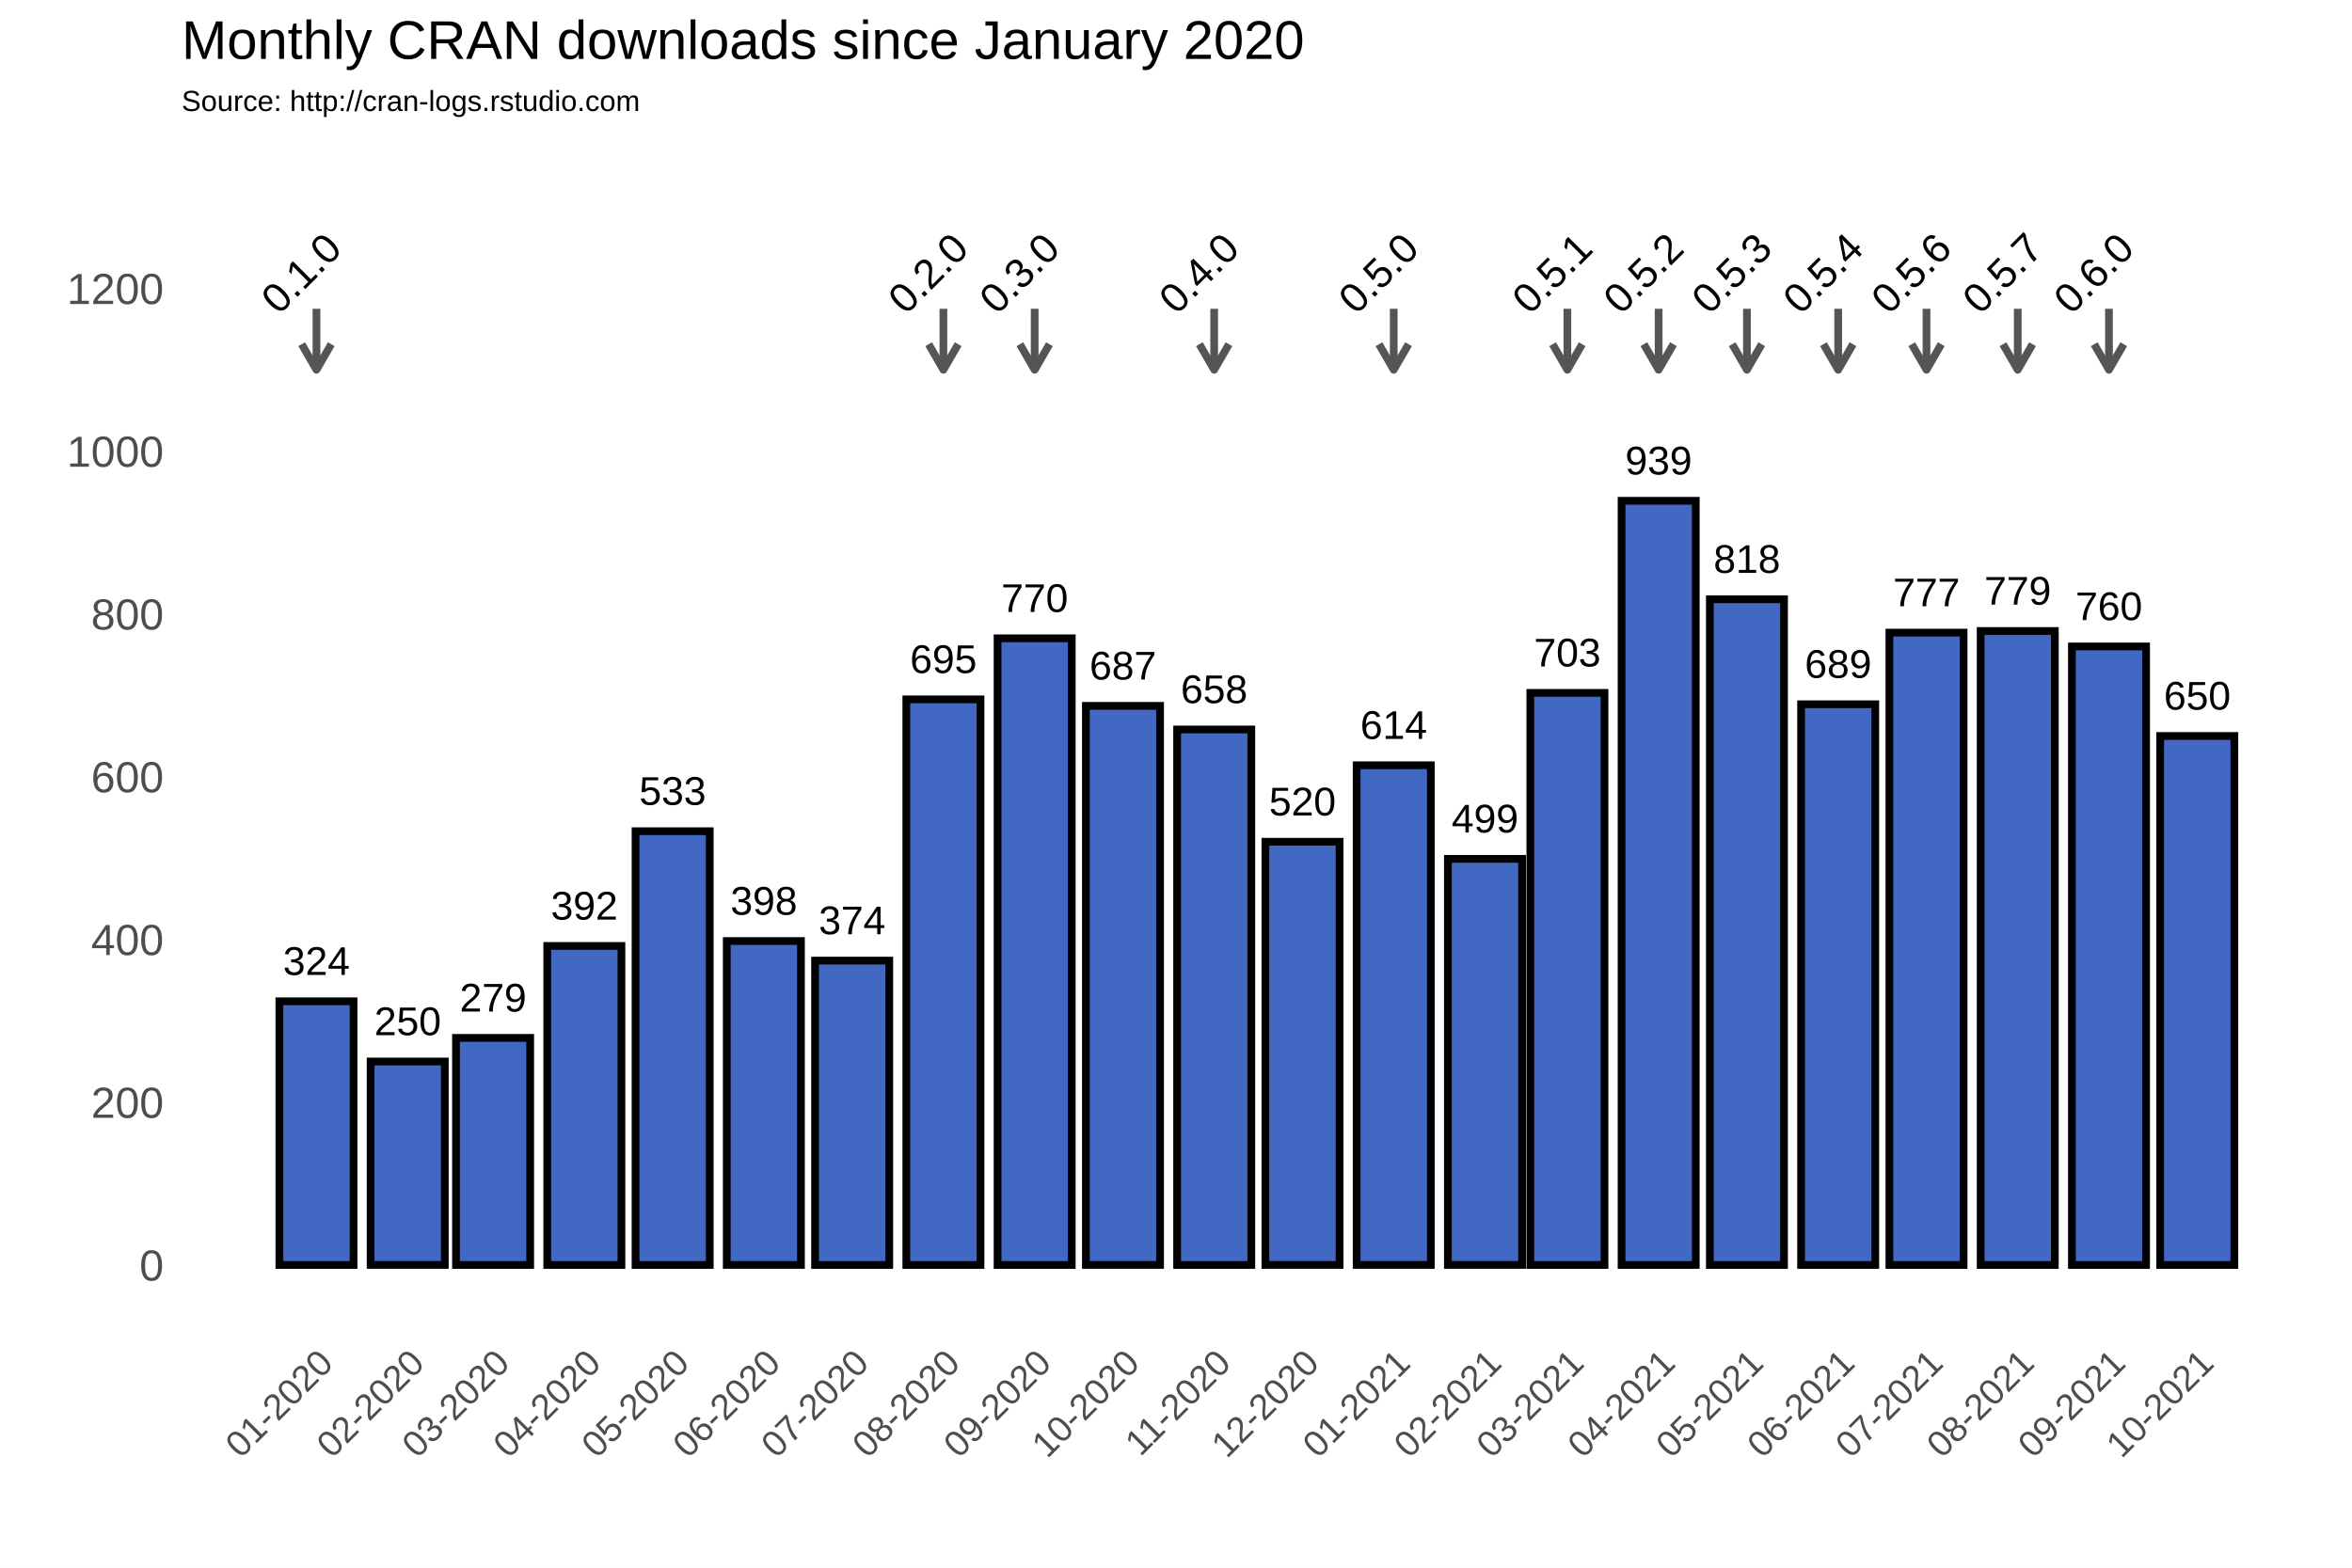
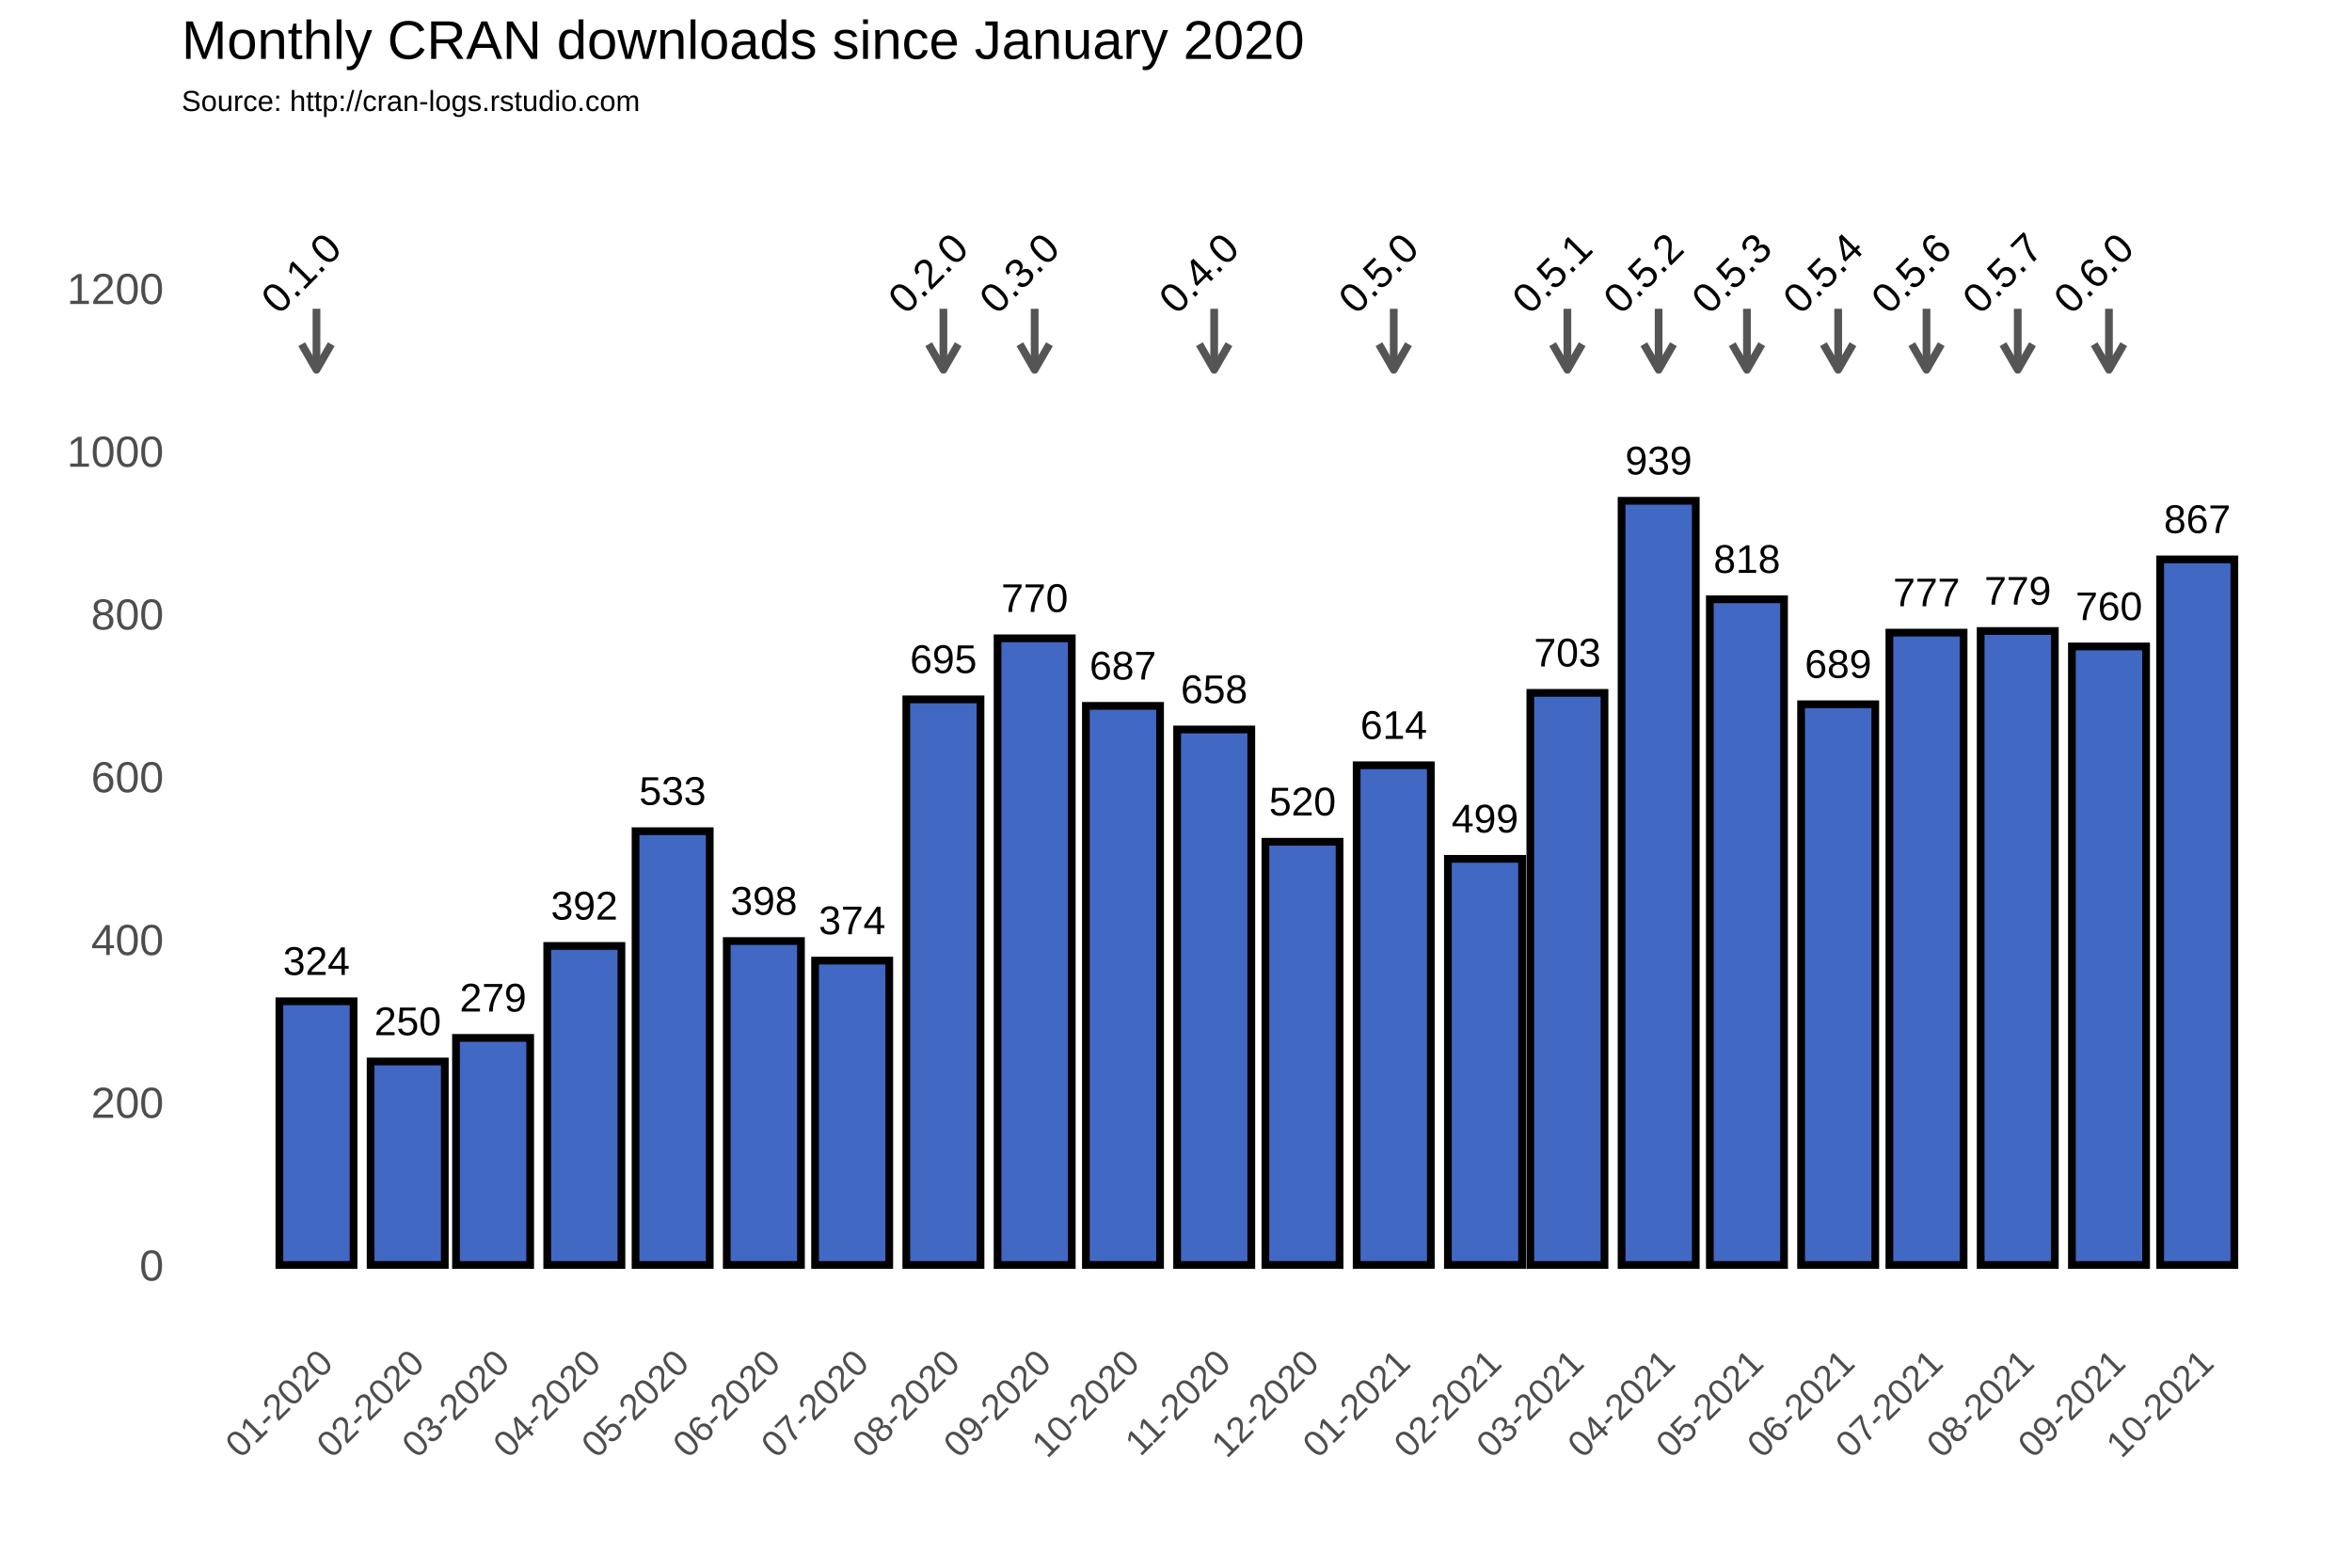
<svg xmlns="http://www.w3.org/2000/svg" class="svglite" width="648.00pt" height="432.00pt" viewBox="0 0 648.00 432.00">
  <defs>
    <style type="text/css">
    .svglite line, .svglite polyline, .svglite polygon, .svglite path, .svglite rect, .svglite circle {
      fill: none;
      stroke: #000000;
      stroke-linecap: round;
      stroke-linejoin: round;
      stroke-miterlimit: 10.00;
    }
  </style>
  </defs>
  <rect width="100%" height="100%" style="stroke: none; fill: #FFFFFF;" />
  <defs>
    <clipPath id="cpMC4wMHw2NDguMDB8MC4wMHw0MzIuMDA=">
      <rect x="0.00" y="0.00" width="648.00" height="432.00" />
    </clipPath>
  </defs>
  <g clip-path="url(#cpMC4wMHw2NDguMDB8MC4wMHw0MzIuMDA=)">
    <rect x="0.00" y="0.00" width="648.00" height="432.00" style="stroke-width: 1.07; stroke: #FFFFFF; fill: #FFFFFF;" />
  </g>
  <defs>
    <clipPath id="cpNTAuMDR8NjQyLjUyfDM3Ljc2fDM2My4zOA==">
      <rect x="50.04" y="37.76" width="592.48" height="325.62" />
    </clipPath>
  </defs>
  <g clip-path="url(#cpNTAuMDR8NjQyLjUyfDM3Ljc2fDM2My4zOA==)">
    <rect x="50.04" y="37.76" width="592.48" height="325.62" style="stroke-width: 1.07; stroke: none;" />
    <polyline points="50.04,326.15 642.52,326.15 " style="stroke-width: 0.53; stroke: #FFFFFF; stroke-linecap: butt;" />
    <polyline points="50.04,281.30 642.52,281.30 " style="stroke-width: 0.53; stroke: #FFFFFF; stroke-linecap: butt;" />
    <polyline points="50.04,236.45 642.52,236.45 " style="stroke-width: 0.53; stroke: #FFFFFF; stroke-linecap: butt;" />
    <polyline points="50.04,191.60 642.52,191.60 " style="stroke-width: 0.53; stroke: #FFFFFF; stroke-linecap: butt;" />
    <polyline points="50.04,146.75 642.52,146.75 " style="stroke-width: 0.53; stroke: #FFFFFF; stroke-linecap: butt;" />
    <polyline points="50.04,101.90 642.52,101.90 " style="stroke-width: 0.53; stroke: #FFFFFF; stroke-linecap: butt;" />
    <polyline points="50.04,57.04 642.52,57.04 " style="stroke-width: 0.53; stroke: #FFFFFF; stroke-linecap: butt;" />
    <polyline points="62.05,363.38 62.05,37.76 " style="stroke-width: 0.53; stroke: #FFFFFF; stroke-linecap: butt;" />
    <polyline points="74.62,363.38 74.62,37.76 " style="stroke-width: 0.53; stroke: #FFFFFF; stroke-linecap: butt;" />
    <polyline points="99.76,363.38 99.76,37.76 " style="stroke-width: 0.53; stroke: #FFFFFF; stroke-linecap: butt;" />
    <polyline points="124.09,363.38 124.09,37.76 " style="stroke-width: 0.53; stroke: #FFFFFF; stroke-linecap: butt;" />
    <polyline points="148.42,363.38 148.42,37.76 " style="stroke-width: 0.53; stroke: #FFFFFF; stroke-linecap: butt;" />
    <polyline points="173.15,363.38 173.15,37.76 " style="stroke-width: 0.53; stroke: #FFFFFF; stroke-linecap: butt;" />
    <polyline points="197.88,363.38 197.88,37.76 " style="stroke-width: 0.53; stroke: #FFFFFF; stroke-linecap: butt;" />
    <polyline points="222.62,363.38 222.62,37.76 " style="stroke-width: 0.53; stroke: #FFFFFF; stroke-linecap: butt;" />
    <polyline points="247.35,363.38 247.35,37.76 " style="stroke-width: 0.53; stroke: #FFFFFF; stroke-linecap: butt;" />
    <polyline points="272.49,363.38 272.49,37.76 " style="stroke-width: 0.53; stroke: #FFFFFF; stroke-linecap: butt;" />
    <polyline points="297.22,363.38 297.22,37.76 " style="stroke-width: 0.53; stroke: #FFFFFF; stroke-linecap: butt;" />
    <polyline points="321.95,363.38 321.95,37.76 " style="stroke-width: 0.53; stroke: #FFFFFF; stroke-linecap: butt;" />
    <polyline points="346.69,363.38 346.69,37.76 " style="stroke-width: 0.53; stroke: #FFFFFF; stroke-linecap: butt;" />
    <polyline points="371.42,363.38 371.42,37.76 " style="stroke-width: 0.53; stroke: #FFFFFF; stroke-linecap: butt;" />
    <polyline points="396.56,363.38 396.56,37.76 " style="stroke-width: 0.53; stroke: #FFFFFF; stroke-linecap: butt;" />
    <polyline points="420.48,363.38 420.48,37.76 " style="stroke-width: 0.53; stroke: #FFFFFF; stroke-linecap: butt;" />
    <polyline points="444.40,363.38 444.40,37.76 " style="stroke-width: 0.53; stroke: #FFFFFF; stroke-linecap: butt;" />
    <polyline points="469.14,363.38 469.14,37.76 " style="stroke-width: 0.53; stroke: #FFFFFF; stroke-linecap: butt;" />
    <polyline points="493.87,363.38 493.87,37.76 " style="stroke-width: 0.53; stroke: #FFFFFF; stroke-linecap: butt;" />
    <polyline points="518.60,363.38 518.60,37.76 " style="stroke-width: 0.53; stroke: #FFFFFF; stroke-linecap: butt;" />
    <polyline points="543.34,363.38 543.34,37.76 " style="stroke-width: 0.53; stroke: #FFFFFF; stroke-linecap: butt;" />
    <polyline points="568.48,363.38 568.48,37.76 " style="stroke-width: 0.53; stroke: #FFFFFF; stroke-linecap: butt;" />
    <polyline points="593.21,363.38 593.21,37.76 " style="stroke-width: 0.53; stroke: #FFFFFF; stroke-linecap: butt;" />
    <polyline points="617.94,363.38 617.94,37.76 " style="stroke-width: 0.53; stroke: #FFFFFF; stroke-linecap: butt;" />
    <polyline points="630.51,363.38 630.51,37.76 " style="stroke-width: 0.53; stroke: #FFFFFF; stroke-linecap: butt;" />
    <polyline points="50.04,348.58 642.52,348.58 " style="stroke-width: 1.07; stroke: #FFFFFF; stroke-linecap: butt;" />
    <polyline points="50.04,303.73 642.52,303.73 " style="stroke-width: 1.07; stroke: #FFFFFF; stroke-linecap: butt;" />
    <polyline points="50.04,258.88 642.52,258.88 " style="stroke-width: 1.07; stroke: #FFFFFF; stroke-linecap: butt;" />
    <polyline points="50.04,214.02 642.52,214.02 " style="stroke-width: 1.07; stroke: #FFFFFF; stroke-linecap: butt;" />
    <polyline points="50.04,169.17 642.52,169.17 " style="stroke-width: 1.07; stroke: #FFFFFF; stroke-linecap: butt;" />
    <polyline points="50.04,124.32 642.52,124.32 " style="stroke-width: 1.07; stroke: #FFFFFF; stroke-linecap: butt;" />
    <polyline points="50.04,79.47 642.52,79.47 " style="stroke-width: 1.07; stroke: #FFFFFF; stroke-linecap: butt;" />
    <polyline points="87.19,363.38 87.19,37.76 " style="stroke-width: 1.07; stroke: #FFFFFF; stroke-linecap: butt;" />
    <polyline points="112.33,363.38 112.33,37.76 " style="stroke-width: 1.07; stroke: #FFFFFF; stroke-linecap: butt;" />
    <polyline points="135.85,363.38 135.85,37.76 " style="stroke-width: 1.07; stroke: #FFFFFF; stroke-linecap: butt;" />
    <polyline points="160.99,363.38 160.99,37.76 " style="stroke-width: 1.07; stroke: #FFFFFF; stroke-linecap: butt;" />
    <polyline points="185.31,363.38 185.31,37.76 " style="stroke-width: 1.07; stroke: #FFFFFF; stroke-linecap: butt;" />
    <polyline points="210.45,363.38 210.45,37.76 " style="stroke-width: 1.07; stroke: #FFFFFF; stroke-linecap: butt;" />
    <polyline points="234.78,363.38 234.78,37.76 " style="stroke-width: 1.07; stroke: #FFFFFF; stroke-linecap: butt;" />
    <polyline points="259.92,363.38 259.92,37.76 " style="stroke-width: 1.07; stroke: #FFFFFF; stroke-linecap: butt;" />
    <polyline points="285.06,363.38 285.06,37.76 " style="stroke-width: 1.07; stroke: #FFFFFF; stroke-linecap: butt;" />
    <polyline points="309.38,363.38 309.38,37.76 " style="stroke-width: 1.07; stroke: #FFFFFF; stroke-linecap: butt;" />
    <polyline points="334.52,363.38 334.52,37.76 " style="stroke-width: 1.07; stroke: #FFFFFF; stroke-linecap: butt;" />
    <polyline points="358.85,363.38 358.85,37.76 " style="stroke-width: 1.07; stroke: #FFFFFF; stroke-linecap: butt;" />
    <polyline points="383.99,363.38 383.99,37.76 " style="stroke-width: 1.07; stroke: #FFFFFF; stroke-linecap: butt;" />
    <polyline points="409.13,363.38 409.13,37.76 " style="stroke-width: 1.07; stroke: #FFFFFF; stroke-linecap: butt;" />
    <polyline points="431.83,363.38 431.83,37.76 " style="stroke-width: 1.07; stroke: #FFFFFF; stroke-linecap: butt;" />
    <polyline points="456.97,363.38 456.97,37.76 " style="stroke-width: 1.07; stroke: #FFFFFF; stroke-linecap: butt;" />
    <polyline points="481.30,363.38 481.30,37.76 " style="stroke-width: 1.07; stroke: #FFFFFF; stroke-linecap: butt;" />
    <polyline points="506.44,363.38 506.44,37.76 " style="stroke-width: 1.07; stroke: #FFFFFF; stroke-linecap: butt;" />
    <polyline points="530.77,363.38 530.77,37.76 " style="stroke-width: 1.07; stroke: #FFFFFF; stroke-linecap: butt;" />
    <polyline points="555.91,363.38 555.91,37.76 " style="stroke-width: 1.07; stroke: #FFFFFF; stroke-linecap: butt;" />
    <polyline points="581.04,363.38 581.04,37.76 " style="stroke-width: 1.07; stroke: #FFFFFF; stroke-linecap: butt;" />
    <polyline points="605.37,363.38 605.37,37.76 " style="stroke-width: 1.07; stroke: #FFFFFF; stroke-linecap: butt;" />
    <rect x="76.97" y="275.92" width="20.44" height="72.66" style="stroke-width: 2.13; stroke-linecap: square; stroke-linejoin: miter; fill: #4168C3;" />
    <rect x="102.11" y="292.51" width="20.44" height="56.06" style="stroke-width: 2.13; stroke-linecap: square; stroke-linejoin: miter; fill: #4168C3;" />
    <rect x="125.63" y="286.01" width="20.44" height="62.57" style="stroke-width: 2.13; stroke-linecap: square; stroke-linejoin: miter; fill: #4168C3;" />
    <rect x="150.77" y="260.67" width="20.44" height="87.91" style="stroke-width: 2.13; stroke-linecap: square; stroke-linejoin: miter; fill: #4168C3;" />
    <rect x="175.10" y="229.05" width="20.44" height="119.53" style="stroke-width: 2.13; stroke-linecap: square; stroke-linejoin: miter; fill: #4168C3;" />
    <rect x="200.23" y="259.32" width="20.44" height="89.25" style="stroke-width: 2.13; stroke-linecap: square; stroke-linejoin: miter; fill: #4168C3;" />
    <rect x="224.56" y="264.71" width="20.44" height="83.87" style="stroke-width: 2.13; stroke-linecap: square; stroke-linejoin: miter; fill: #4168C3;" />
    <rect x="249.70" y="192.72" width="20.44" height="155.86" style="stroke-width: 2.13; stroke-linecap: square; stroke-linejoin: miter; fill: #4168C3;" />
    <rect x="274.84" y="175.90" width="20.44" height="172.68" style="stroke-width: 2.13; stroke-linecap: square; stroke-linejoin: miter; fill: #4168C3;" />
    <rect x="299.17" y="194.51" width="20.44" height="154.06" style="stroke-width: 2.13; stroke-linecap: square; stroke-linejoin: miter; fill: #4168C3;" />
    <rect x="324.31" y="201.02" width="20.44" height="147.56" style="stroke-width: 2.13; stroke-linecap: square; stroke-linejoin: miter; fill: #4168C3;" />
    <rect x="348.63" y="231.96" width="20.44" height="116.61" style="stroke-width: 2.13; stroke-linecap: square; stroke-linejoin: miter; fill: #4168C3;" />
    <rect x="373.77" y="210.88" width="20.44" height="137.69" style="stroke-width: 2.13; stroke-linecap: square; stroke-linejoin: miter; fill: #4168C3;" />
    <rect x="398.91" y="236.67" width="20.44" height="111.90" style="stroke-width: 2.13; stroke-linecap: square; stroke-linejoin: miter; fill: #4168C3;" />
    <rect x="421.62" y="190.93" width="20.44" height="157.65" style="stroke-width: 2.13; stroke-linecap: square; stroke-linejoin: miter; fill: #4168C3;" />
    <rect x="446.76" y="138.00" width="20.44" height="210.58" style="stroke-width: 2.13; stroke-linecap: square; stroke-linejoin: miter; fill: #4168C3;" />
    <rect x="471.08" y="165.14" width="20.44" height="183.44" style="stroke-width: 2.13; stroke-linecap: square; stroke-linejoin: miter; fill: #4168C3;" />
    <rect x="496.22" y="194.07" width="20.44" height="154.51" style="stroke-width: 2.13; stroke-linecap: square; stroke-linejoin: miter; fill: #4168C3;" />
    <rect x="520.55" y="174.33" width="20.44" height="174.25" style="stroke-width: 2.13; stroke-linecap: square; stroke-linejoin: miter; fill: #4168C3;" />
    <rect x="545.69" y="173.88" width="20.44" height="174.70" style="stroke-width: 2.13; stroke-linecap: square; stroke-linejoin: miter; fill: #4168C3;" />
    <rect x="570.83" y="178.14" width="20.44" height="170.44" style="stroke-width: 2.13; stroke-linecap: square; stroke-linejoin: miter; fill: #4168C3;" />
-     <rect x="595.15" y="202.81" width="20.44" height="145.77" style="stroke-width: 2.13; stroke-linecap: square; stroke-linejoin: miter; fill: #4168C3;" />
+     <rect x="595.15" y="154.15" width="20.44" height="194.43" style="stroke-width: 2.13; stroke-linecap: square; stroke-linejoin: miter; fill: #4168C3;" />
    <text x="87.19" y="268.66" text-anchor="middle" style="font-size: 11.04px; font-family: Arial;" textLength="18.40px" lengthAdjust="spacingAndGlyphs">324</text>
    <text x="112.33" y="285.25" text-anchor="middle" style="font-size: 11.04px; font-family: Arial;" textLength="18.40px" lengthAdjust="spacingAndGlyphs">250</text>
    <text x="135.85" y="278.75" text-anchor="middle" style="font-size: 11.04px; font-family: Arial;" textLength="18.40px" lengthAdjust="spacingAndGlyphs">279</text>
    <text x="160.99" y="253.41" text-anchor="middle" style="font-size: 11.04px; font-family: Arial;" textLength="18.40px" lengthAdjust="spacingAndGlyphs">392</text>
    <text x="185.31" y="221.79" text-anchor="middle" style="font-size: 11.04px; font-family: Arial;" textLength="18.40px" lengthAdjust="spacingAndGlyphs">533</text>
    <text x="210.45" y="252.06" text-anchor="middle" style="font-size: 11.04px; font-family: Arial;" textLength="18.40px" lengthAdjust="spacingAndGlyphs">398</text>
    <text x="234.78" y="257.44" text-anchor="middle" style="font-size: 11.04px; font-family: Arial;" textLength="18.40px" lengthAdjust="spacingAndGlyphs">374</text>
    <text x="259.92" y="185.46" text-anchor="middle" style="font-size: 11.04px; font-family: Arial;" textLength="18.40px" lengthAdjust="spacingAndGlyphs">695</text>
    <text x="285.06" y="168.64" text-anchor="middle" style="font-size: 11.04px; font-family: Arial;" textLength="18.40px" lengthAdjust="spacingAndGlyphs">770</text>
    <text x="309.38" y="187.25" text-anchor="middle" style="font-size: 11.04px; font-family: Arial;" textLength="18.40px" lengthAdjust="spacingAndGlyphs">687</text>
    <text x="334.52" y="193.75" text-anchor="middle" style="font-size: 11.04px; font-family: Arial;" textLength="18.40px" lengthAdjust="spacingAndGlyphs">658</text>
    <text x="358.85" y="224.70" text-anchor="middle" style="font-size: 11.04px; font-family: Arial;" textLength="18.40px" lengthAdjust="spacingAndGlyphs">520</text>
    <text x="383.99" y="203.62" text-anchor="middle" style="font-size: 11.04px; font-family: Arial;" textLength="18.40px" lengthAdjust="spacingAndGlyphs">614</text>
    <text x="409.13" y="229.41" text-anchor="middle" style="font-size: 11.04px; font-family: Arial;" textLength="18.40px" lengthAdjust="spacingAndGlyphs">499</text>
    <text x="431.83" y="183.66" text-anchor="middle" style="font-size: 11.04px; font-family: Arial;" textLength="18.40px" lengthAdjust="spacingAndGlyphs">703</text>
    <text x="456.97" y="130.74" text-anchor="middle" style="font-size: 11.04px; font-family: Arial;" textLength="18.40px" lengthAdjust="spacingAndGlyphs">939</text>
    <text x="481.30" y="157.87" text-anchor="middle" style="font-size: 11.04px; font-family: Arial;" textLength="18.40px" lengthAdjust="spacingAndGlyphs">818</text>
    <text x="506.44" y="186.80" text-anchor="middle" style="font-size: 11.04px; font-family: Arial;" textLength="18.40px" lengthAdjust="spacingAndGlyphs">689</text>
    <text x="530.77" y="167.07" text-anchor="middle" style="font-size: 11.04px; font-family: Arial;" textLength="18.40px" lengthAdjust="spacingAndGlyphs">777</text>
    <text x="555.91" y="166.62" text-anchor="middle" style="font-size: 11.04px; font-family: Arial;" textLength="18.40px" lengthAdjust="spacingAndGlyphs">779</text>
    <text x="581.04" y="170.88" text-anchor="middle" style="font-size: 11.04px; font-family: Arial;" textLength="18.40px" lengthAdjust="spacingAndGlyphs">760</text>
-     <text x="605.37" y="195.55" text-anchor="middle" style="font-size: 11.04px; font-family: Arial;" textLength="18.40px" lengthAdjust="spacingAndGlyphs">650</text>
+     <text x="605.37" y="146.88" text-anchor="middle" style="font-size: 11.04px; font-family: Arial;" textLength="18.40px" lengthAdjust="spacingAndGlyphs">867</text>
    <line x1="87.19" y1="85.08" x2="87.19" y2="101.90" style="stroke-width: 2.13; stroke: #555555; stroke-linecap: butt;" />
    <polyline points="83.12,94.85 87.19,101.90 91.26,94.85 " style="stroke-width: 2.13; stroke: #555555; stroke-linecap: butt;" />
    <line x1="259.92" y1="85.08" x2="259.92" y2="101.90" style="stroke-width: 2.13; stroke: #555555; stroke-linecap: butt;" />
    <polyline points="255.85,94.85 259.92,101.90 263.99,94.85 " style="stroke-width: 2.13; stroke: #555555; stroke-linecap: butt;" />
    <line x1="285.06" y1="85.08" x2="285.06" y2="101.90" style="stroke-width: 2.13; stroke: #555555; stroke-linecap: butt;" />
    <polyline points="280.99,94.85 285.06,101.90 289.13,94.85 " style="stroke-width: 2.13; stroke: #555555; stroke-linecap: butt;" />
    <line x1="334.52" y1="85.08" x2="334.52" y2="101.90" style="stroke-width: 2.13; stroke: #555555; stroke-linecap: butt;" />
    <polyline points="330.45,94.85 334.52,101.90 338.59,94.85 " style="stroke-width: 2.13; stroke: #555555; stroke-linecap: butt;" />
    <line x1="383.99" y1="85.08" x2="383.99" y2="101.90" style="stroke-width: 2.13; stroke: #555555; stroke-linecap: butt;" />
    <polyline points="379.92,94.85 383.99,101.90 388.06,94.85 " style="stroke-width: 2.13; stroke: #555555; stroke-linecap: butt;" />
    <line x1="431.83" y1="85.08" x2="431.83" y2="101.90" style="stroke-width: 2.13; stroke: #555555; stroke-linecap: butt;" />
    <polyline points="427.76,94.85 431.83,101.90 435.90,94.85 " style="stroke-width: 2.13; stroke: #555555; stroke-linecap: butt;" />
    <line x1="456.97" y1="85.08" x2="456.97" y2="101.90" style="stroke-width: 2.13; stroke: #555555; stroke-linecap: butt;" />
    <polyline points="452.90,94.85 456.97,101.90 461.04,94.85 " style="stroke-width: 2.13; stroke: #555555; stroke-linecap: butt;" />
    <line x1="481.30" y1="85.08" x2="481.30" y2="101.90" style="stroke-width: 2.13; stroke: #555555; stroke-linecap: butt;" />
    <polyline points="477.23,94.85 481.30,101.90 485.37,94.85 " style="stroke-width: 2.13; stroke: #555555; stroke-linecap: butt;" />
    <line x1="506.44" y1="85.08" x2="506.44" y2="101.90" style="stroke-width: 2.13; stroke: #555555; stroke-linecap: butt;" />
    <polyline points="502.37,94.85 506.44,101.90 510.51,94.85 " style="stroke-width: 2.13; stroke: #555555; stroke-linecap: butt;" />
    <line x1="530.77" y1="85.08" x2="530.77" y2="101.90" style="stroke-width: 2.13; stroke: #555555; stroke-linecap: butt;" />
    <polyline points="526.70,94.85 530.77,101.90 534.84,94.85 " style="stroke-width: 2.13; stroke: #555555; stroke-linecap: butt;" />
    <line x1="555.91" y1="85.08" x2="555.91" y2="101.90" style="stroke-width: 2.13; stroke: #555555; stroke-linecap: butt;" />
    <polyline points="551.84,94.85 555.91,101.90 559.98,94.85 " style="stroke-width: 2.13; stroke: #555555; stroke-linecap: butt;" />
    <line x1="581.04" y1="85.08" x2="581.04" y2="101.90" style="stroke-width: 2.13; stroke: #555555; stroke-linecap: butt;" />
    <polyline points="576.97,94.85 581.04,101.90 585.11,94.85 " style="stroke-width: 2.13; stroke: #555555; stroke-linecap: butt;" />
    <text transform="translate(85.75,78.03) rotate(-45)" text-anchor="middle" style="font-size: 11.38px; font-family: Arial;" textLength="25.31px" lengthAdjust="spacingAndGlyphs">0.1.0</text>
    <text transform="translate(258.48,78.03) rotate(-45)" text-anchor="middle" style="font-size: 11.38px; font-family: Arial;" textLength="25.31px" lengthAdjust="spacingAndGlyphs">0.2.0</text>
    <text transform="translate(283.62,78.03) rotate(-45)" text-anchor="middle" style="font-size: 11.38px; font-family: Arial;" textLength="25.31px" lengthAdjust="spacingAndGlyphs">0.3.0</text>
    <text transform="translate(333.08,78.03) rotate(-45)" text-anchor="middle" style="font-size: 11.38px; font-family: Arial;" textLength="25.31px" lengthAdjust="spacingAndGlyphs">0.4.0</text>
    <text transform="translate(382.55,78.03) rotate(-45)" text-anchor="middle" style="font-size: 11.38px; font-family: Arial;" textLength="25.31px" lengthAdjust="spacingAndGlyphs">0.5.0</text>
    <text transform="translate(430.39,78.03) rotate(-45)" text-anchor="middle" style="font-size: 11.38px; font-family: Arial;" textLength="25.31px" lengthAdjust="spacingAndGlyphs">0.5.1</text>
    <text transform="translate(455.53,78.03) rotate(-45)" text-anchor="middle" style="font-size: 11.38px; font-family: Arial;" textLength="25.31px" lengthAdjust="spacingAndGlyphs">0.5.2</text>
    <text transform="translate(479.86,78.03) rotate(-45)" text-anchor="middle" style="font-size: 11.38px; font-family: Arial;" textLength="25.31px" lengthAdjust="spacingAndGlyphs">0.5.3</text>
    <text transform="translate(505.00,78.03) rotate(-45)" text-anchor="middle" style="font-size: 11.38px; font-family: Arial;" textLength="25.31px" lengthAdjust="spacingAndGlyphs">0.5.4</text>
    <text transform="translate(529.33,78.03) rotate(-45)" text-anchor="middle" style="font-size: 11.38px; font-family: Arial;" textLength="25.31px" lengthAdjust="spacingAndGlyphs">0.5.6</text>
    <text transform="translate(554.47,78.03) rotate(-45)" text-anchor="middle" style="font-size: 11.38px; font-family: Arial;" textLength="25.31px" lengthAdjust="spacingAndGlyphs">0.5.7</text>
    <text transform="translate(579.60,78.03) rotate(-45)" text-anchor="middle" style="font-size: 11.38px; font-family: Arial;" textLength="25.31px" lengthAdjust="spacingAndGlyphs">0.6.0</text>
  </g>
  <g clip-path="url(#cpMC4wMHw2NDguMDB8MC4wMHw0MzIuMDA=)">
    <text x="45.11" y="352.88" text-anchor="end" style="font-size: 12.00px; fill: #4D4D4D; font-family: Arial;" textLength="6.67px" lengthAdjust="spacingAndGlyphs">0</text>
    <text x="45.11" y="308.03" text-anchor="end" style="font-size: 12.00px; fill: #4D4D4D; font-family: Arial;" textLength="20.02px" lengthAdjust="spacingAndGlyphs">200</text>
    <text x="45.11" y="263.17" text-anchor="end" style="font-size: 12.00px; fill: #4D4D4D; font-family: Arial;" textLength="20.02px" lengthAdjust="spacingAndGlyphs">400</text>
    <text x="45.11" y="218.32" text-anchor="end" style="font-size: 12.00px; fill: #4D4D4D; font-family: Arial;" textLength="20.02px" lengthAdjust="spacingAndGlyphs">600</text>
    <text x="45.11" y="173.47" text-anchor="end" style="font-size: 12.00px; fill: #4D4D4D; font-family: Arial;" textLength="20.02px" lengthAdjust="spacingAndGlyphs">800</text>
    <text x="45.11" y="128.62" text-anchor="end" style="font-size: 12.00px; fill: #4D4D4D; font-family: Arial;" textLength="26.70px" lengthAdjust="spacingAndGlyphs">1000</text>
    <text x="45.11" y="83.77" text-anchor="end" style="font-size: 12.00px; fill: #4D4D4D; font-family: Arial;" textLength="26.70px" lengthAdjust="spacingAndGlyphs">1200</text>
    <text transform="translate(92.26,376.17) rotate(-45)" text-anchor="end" style="font-size: 10.00px; fill: #4D4D4D; font-family: Arial;" textLength="36.73px" lengthAdjust="spacingAndGlyphs">01-2020</text>
    <text transform="translate(117.40,376.17) rotate(-45)" text-anchor="end" style="font-size: 10.00px; fill: #4D4D4D; font-family: Arial;" textLength="36.73px" lengthAdjust="spacingAndGlyphs">02-2020</text>
    <text transform="translate(140.91,376.17) rotate(-45)" text-anchor="end" style="font-size: 10.00px; fill: #4D4D4D; font-family: Arial;" textLength="36.73px" lengthAdjust="spacingAndGlyphs">03-2020</text>
    <text transform="translate(166.05,376.17) rotate(-45)" text-anchor="end" style="font-size: 10.00px; fill: #4D4D4D; font-family: Arial;" textLength="36.73px" lengthAdjust="spacingAndGlyphs">04-2020</text>
    <text transform="translate(190.38,376.17) rotate(-45)" text-anchor="end" style="font-size: 10.00px; fill: #4D4D4D; font-family: Arial;" textLength="36.73px" lengthAdjust="spacingAndGlyphs">05-2020</text>
    <text transform="translate(215.52,376.17) rotate(-45)" text-anchor="end" style="font-size: 10.00px; fill: #4D4D4D; font-family: Arial;" textLength="36.73px" lengthAdjust="spacingAndGlyphs">06-2020</text>
    <text transform="translate(239.85,376.17) rotate(-45)" text-anchor="end" style="font-size: 10.00px; fill: #4D4D4D; font-family: Arial;" textLength="36.73px" lengthAdjust="spacingAndGlyphs">07-2020</text>
    <text transform="translate(264.98,376.17) rotate(-45)" text-anchor="end" style="font-size: 10.00px; fill: #4D4D4D; font-family: Arial;" textLength="36.73px" lengthAdjust="spacingAndGlyphs">08-2020</text>
    <text transform="translate(290.12,376.17) rotate(-45)" text-anchor="end" style="font-size: 10.00px; fill: #4D4D4D; font-family: Arial;" textLength="36.73px" lengthAdjust="spacingAndGlyphs">09-2020</text>
    <text transform="translate(314.45,376.17) rotate(-45)" text-anchor="end" style="font-size: 10.00px; fill: #4D4D4D; font-family: Arial;" textLength="36.73px" lengthAdjust="spacingAndGlyphs">10-2020</text>
    <text transform="translate(339.59,376.17) rotate(-45)" text-anchor="end" style="font-size: 10.00px; fill: #4D4D4D; font-family: Arial;" textLength="35.99px" lengthAdjust="spacingAndGlyphs">11-2020</text>
    <text transform="translate(363.92,376.17) rotate(-45)" text-anchor="end" style="font-size: 10.00px; fill: #4D4D4D; font-family: Arial;" textLength="36.73px" lengthAdjust="spacingAndGlyphs">12-2020</text>
    <text transform="translate(389.06,376.17) rotate(-45)" text-anchor="end" style="font-size: 10.00px; fill: #4D4D4D; font-family: Arial;" textLength="36.73px" lengthAdjust="spacingAndGlyphs">01-2021</text>
    <text transform="translate(414.19,376.17) rotate(-45)" text-anchor="end" style="font-size: 10.00px; fill: #4D4D4D; font-family: Arial;" textLength="36.73px" lengthAdjust="spacingAndGlyphs">02-2021</text>
    <text transform="translate(436.90,376.17) rotate(-45)" text-anchor="end" style="font-size: 10.00px; fill: #4D4D4D; font-family: Arial;" textLength="36.73px" lengthAdjust="spacingAndGlyphs">03-2021</text>
    <text transform="translate(462.04,376.17) rotate(-45)" text-anchor="end" style="font-size: 10.00px; fill: #4D4D4D; font-family: Arial;" textLength="36.73px" lengthAdjust="spacingAndGlyphs">04-2021</text>
    <text transform="translate(486.37,376.17) rotate(-45)" text-anchor="end" style="font-size: 10.00px; fill: #4D4D4D; font-family: Arial;" textLength="36.73px" lengthAdjust="spacingAndGlyphs">05-2021</text>
    <text transform="translate(511.51,376.17) rotate(-45)" text-anchor="end" style="font-size: 10.00px; fill: #4D4D4D; font-family: Arial;" textLength="36.73px" lengthAdjust="spacingAndGlyphs">06-2021</text>
    <text transform="translate(535.83,376.17) rotate(-45)" text-anchor="end" style="font-size: 10.00px; fill: #4D4D4D; font-family: Arial;" textLength="36.73px" lengthAdjust="spacingAndGlyphs">07-2021</text>
    <text transform="translate(560.97,376.17) rotate(-45)" text-anchor="end" style="font-size: 10.00px; fill: #4D4D4D; font-family: Arial;" textLength="36.73px" lengthAdjust="spacingAndGlyphs">08-2021</text>
    <text transform="translate(586.11,376.17) rotate(-45)" text-anchor="end" style="font-size: 10.00px; fill: #4D4D4D; font-family: Arial;" textLength="36.73px" lengthAdjust="spacingAndGlyphs">09-2021</text>
    <text transform="translate(610.44,376.17) rotate(-45)" text-anchor="end" style="font-size: 10.00px; fill: #4D4D4D; font-family: Arial;" textLength="36.73px" lengthAdjust="spacingAndGlyphs">10-2021</text>
    <text x="50.04" y="30.59" style="font-size: 8.00px; font-family: Arial;" textLength="126.32px" lengthAdjust="spacingAndGlyphs">Source: http://cran-logs.rstudio.com</text>
    <text x="50.04" y="16.22" style="font-size: 15.00px; font-family: Arial;" textLength="309.25px" lengthAdjust="spacingAndGlyphs">Monthly CRAN downloads since January 2020</text>
  </g>
</svg>
